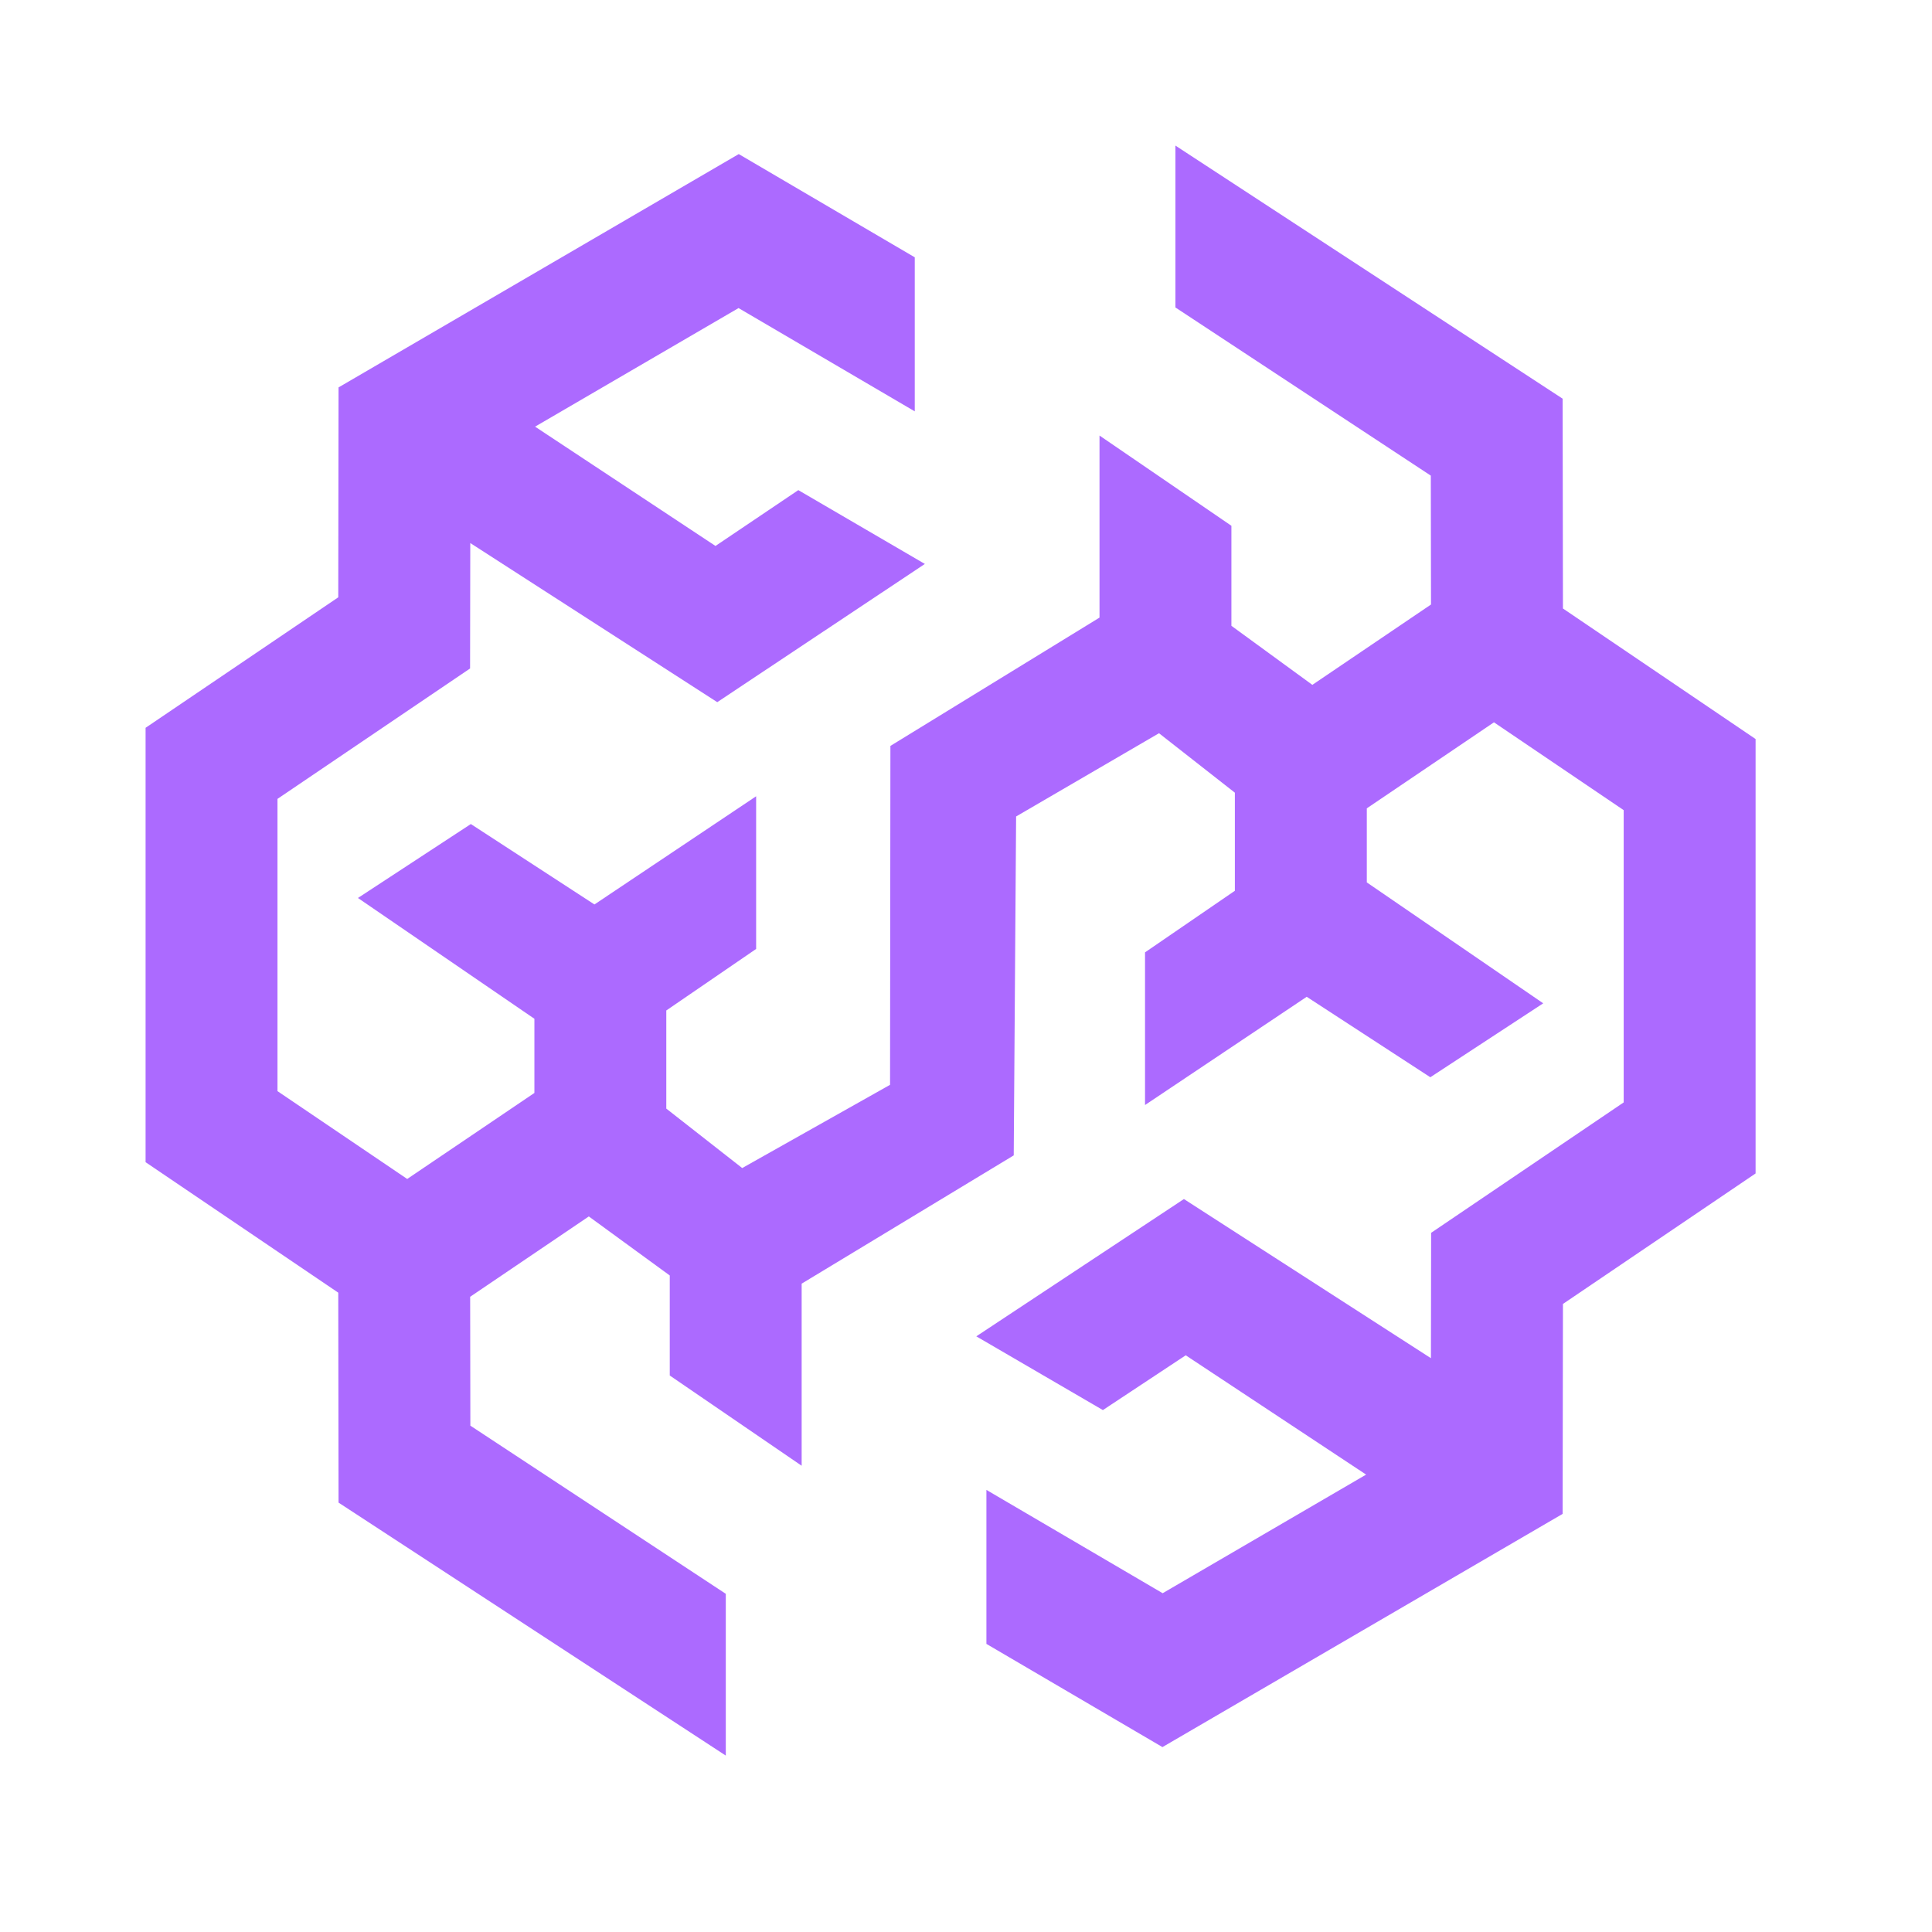
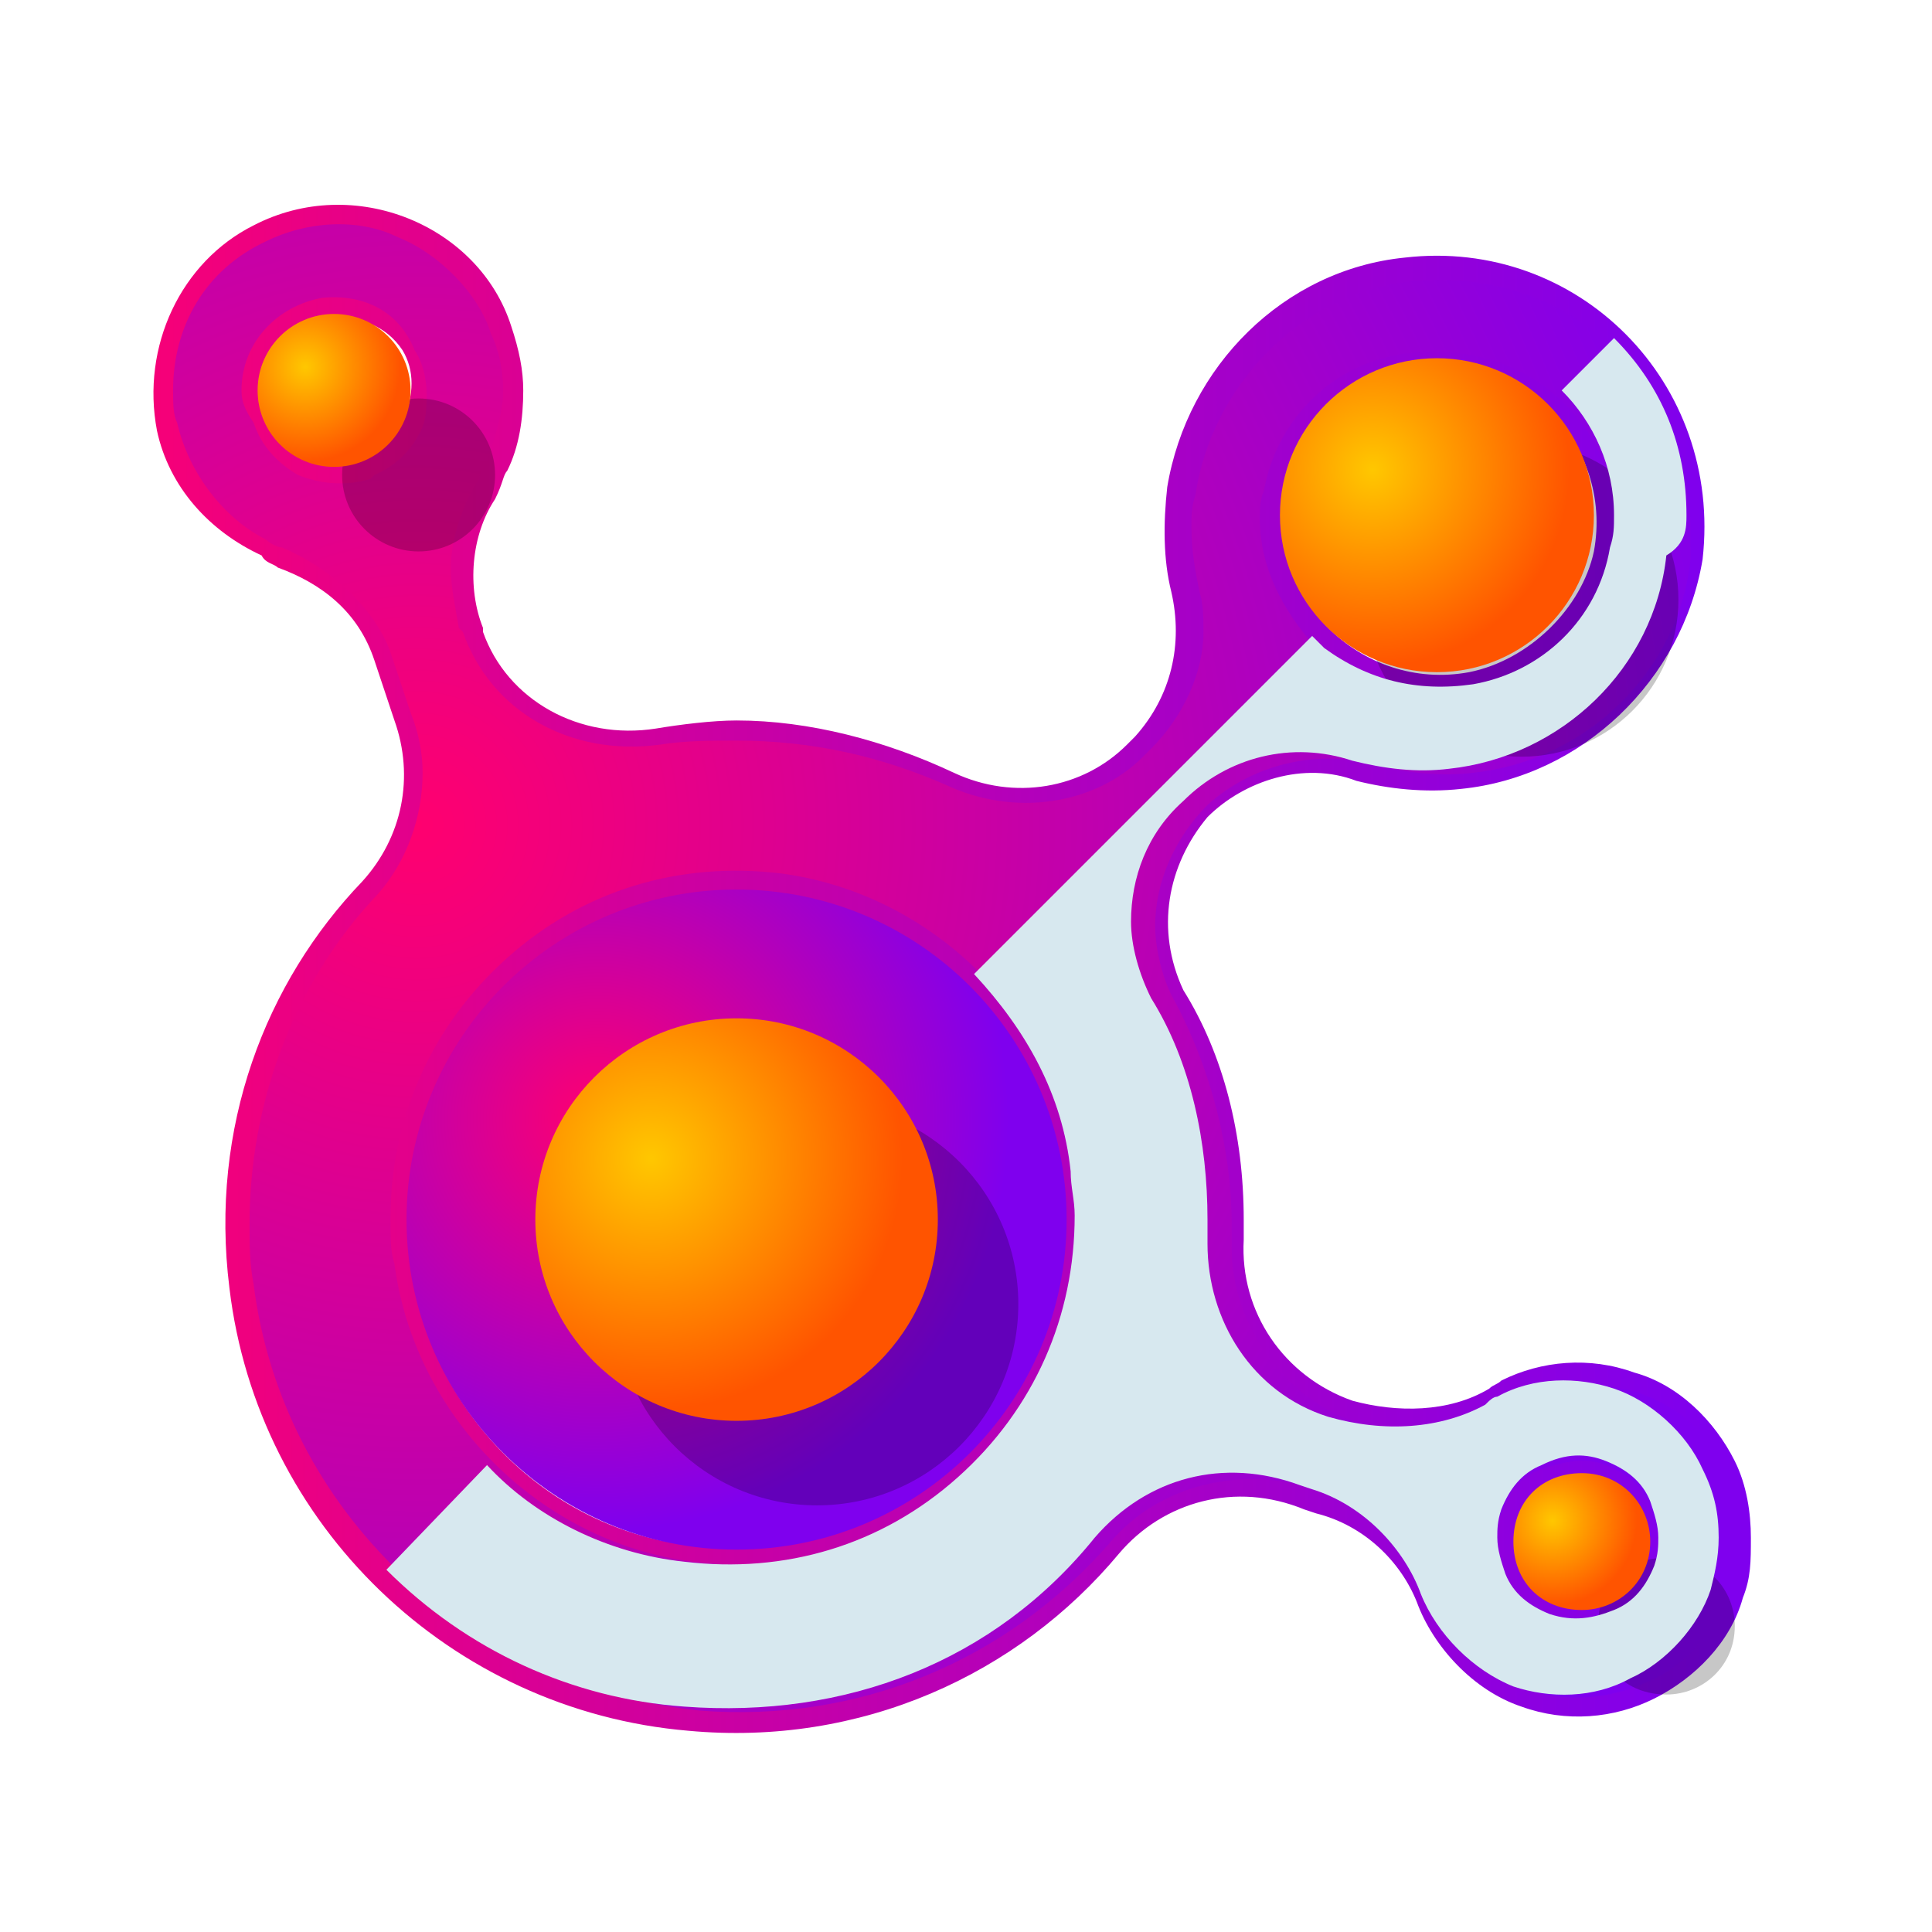
- <svg xmlns="http://www.w3.org/2000/svg" width="48" height="48" viewBox="0 0 48 48">
-   <polygon fill="#AC6AFF" points="38.831 15.118 38.823 9.905 29.203 3.617 29.203 7.639 35.548 11.817 35.553 15.019 32.605 17.015 30.594 15.548 30.594 13.063 27.317 10.821 27.317 15.344 22.122 18.532 22.113 26.952 18.44 29.02 16.554 27.543 16.554 25.105 18.786 23.576 18.786 23.556 18.786 19.783 14.769 22.471 11.698 20.473 8.893 22.31 13.277 25.311 13.277 27.154 10.117 29.291 6.894 27.109 6.894 19.848 11.679 16.608 11.684 13.492 17.82 17.445 22.978 14.011 19.834 12.177 17.776 13.564 13.294 10.6 18.349 7.654 22.727 10.22 22.727 6.393 18.354 3.828 8.411 9.625 8.404 14.84 3.617 18.082 3.617 28.874 8.404 32.116 8.411 37.332 18.032 43.617 18.032 39.598 11.686 35.42 11.681 32.218 14.629 30.222 16.64 31.689 16.64 34.174 19.917 36.416 19.917 31.892 25.186 28.705 25.245 20.285 28.795 18.217 30.68 19.694 30.68 22.131 28.448 23.661 28.448 23.68 28.448 27.454 32.465 24.765 35.536 26.764 38.341 24.927 33.958 21.923 33.958 20.083 37.117 17.946 40.34 20.128 40.34 27.389 35.556 30.629 35.551 33.744 29.414 29.79 24.256 33.201 27.401 35.033 29.459 33.672 33.941 36.636 28.886 39.583 24.507 37.016 24.507 40.842 28.881 43.406 38.823 37.612 38.831 32.396 43.617 29.154 43.617 18.361" />
+ <svg xmlns="http://www.w3.org/2000/svg" version="1.1" id="Layer_1" x="0px" y="0px" viewBox="0 0 48 48" style="enable-background:new 0 0 48 48;" xml:space="preserve">
+   <style type="text/css">
+ 	.st0{fill:url(#SVGID_1_);}
+ 	.st1{fill:url(#SVGID_2_);}
+ 	.st2{fill:url(#SVGID_3_);}
+ 	.st3{opacity:0.22;}
+ 	.st4{fill:url(#SVGID_4_);}
+ 	.st5{fill:url(#SVGID_5_);}
+ 	.st6{fill:url(#SVGID_6_);}
+ 	.st7{fill:url(#SVGID_7_);}
+ 	.st8{fill:#D7E8EF;}
+ </style>
+   <g>
+     <linearGradient id="SVGID_1_" gradientUnits="userSpaceOnUse" x1="-1524.222" y1="-1503.441" x2="-1524.222" y2="-1544.93" gradientTransform="matrix(0 1 -1 0 -1502.554 1548.281)">
+       <stop offset="0" style="stop-color:#FF006F" />
+       <stop offset="1" style="stop-color:#7F00EE" />
+     </linearGradient>
+     <path class="st0" d="M35.2,39.8c0.4,1.1,1.4,2.2,2.6,2.6c1.1,0.4,2.3,0.3,3.3-0.2c1-0.5,1.9-1.4,2.2-2.5c0.2-0.5,0.2-0.9,0.2-1.5   c0-0.6-0.1-1.3-0.4-1.9c-0.5-1-1.4-1.9-2.5-2.2c-1.1-0.4-2.3-0.3-3.3,0.2c-0.1,0.1-0.2,0.1-0.3,0.2c-1,0.6-2.3,0.6-3.4,0.3l0,0   c-1.7-0.6-2.8-2.2-2.7-4c0-0.2,0-0.3,0-0.5c0-2.1-0.5-4.1-1.5-5.7c-0.7-1.5-0.4-3.1,0.6-4.3l0,0c0.9-0.9,2.4-1.4,3.7-0.9   c0.8,0.2,1.7,0.3,2.6,0.2c3-0.3,5.5-2.7,6-5.7c0.5-4.4-3.1-8-7.4-7.5c-3,0.3-5.4,2.7-5.9,5.7c-0.1,0.9-0.1,1.8,0.1,2.6   c0.3,1.3,0,2.6-0.9,3.6l-0.2,0.2c-1.1,1.1-2.8,1.4-4.3,0.7c-1.7-0.8-3.6-1.3-5.4-1.3c-0.6,0-1.4,0.1-2,0.2   c-1.9,0.3-3.7-0.7-4.3-2.4v-0.1c-0.4-1-0.3-2.3,0.3-3.2c0.2-0.4,0.2-0.6,0.3-0.7c0.3-0.6,0.4-1.3,0.4-2c0-0.5-0.1-1-0.3-1.6   c-0.8-2.5-3.9-3.8-6.4-2.5c-1.8,0.9-2.8,3-2.4,5.1c0.3,1.4,1.3,2.5,2.6,3.1C6.6,14,6.8,14,6.9,14.1c1.1,0.4,2,1.1,2.4,2.3l0.5,1.5   c0.5,1.4,0.2,2.9-0.8,4C6.6,24.4,5.2,28,5.7,32c0.7,5.9,5.5,10.5,11.4,11c4.3,0.4,8.2-1.4,10.7-4.4c1.1-1.3,2.9-1.8,4.6-1.1   l0.3,0.1C33.9,37.9,34.8,38.8,35.2,39.8z M7.6,11.4c-0.4-0.2-0.7-0.5-0.9-1c-0.1-0.2-0.1-0.4-0.1-0.6c0-0.8,0.6-1.7,1.6-1.8   C8.9,7.8,9.6,8.1,10,8.7c0.3,0.5,0.3,1.1,0,1.8c-0.2,0.3-0.5,0.6-0.9,0.8H9C8.6,11.6,8,11.6,7.6,11.4z M36.5,16.7   c-2.7,0.5-5.1-1.9-4.6-4.6c0.3-1.5,1.6-2.7,3.1-3c2.7-0.5,5.1,1.9,4.6,4.6C39.3,15.1,38,16.4,36.5,16.7z M26.3,29.3   c0.6,5.2-3.8,9.7-9.1,9.1c-3.6-0.4-6.5-3.3-7-7c-0.6-5.2,3.8-9.7,9.1-9.1C22.9,22.8,25.8,25.7,26.3,29.3z M38.8,39.8   c-0.4-0.1-0.7-0.4-0.9-0.8c-0.1-0.2-0.1-0.4-0.1-0.6c0-0.2,0-0.3,0.1-0.5c0.1-0.4,0.4-0.7,0.8-0.9c0.4-0.2,0.8-0.2,1.1-0.1   c0.4,0.1,0.7,0.4,0.9,0.8c0.2,0.4,0.2,0.8,0.1,1.1c-0.1,0.4-0.4,0.7-0.8,0.9C39.6,39.9,39.2,39.9,38.8,39.8z" />
+     <radialGradient id="SVGID_2_" cx="-1527.78" cy="-1512.904" r="33.836" gradientTransform="matrix(0 1 -1 0 -1502.554 1548.281)" gradientUnits="userSpaceOnUse">
+       <stop offset="0" style="stop-color:#FF006F" />
+       <stop offset="1" style="stop-color:#7F00EE" />
+     </radialGradient>
+     <path class="st1" d="M42.9,39.6c-0.3,0.9-1,1.8-2,2.2C40,42.2,39,42.3,38,42c-1-0.4-2-1.3-2.3-2.3c-0.4-1.3-1.5-2.2-2.7-2.6   L32.7,37c-1.9-0.6-3.9-0.1-5.1,1.3c-2.6,3-6.3,4.5-10.2,4.2C11.6,41.9,7,37.5,6.3,31.9c-0.1-0.5-0.1-1-0.1-1.5c0-3,1.1-6,3.2-8.2   c0.7-0.8,1.1-1.9,1.1-3c0-0.5-0.1-1-0.3-1.5l-0.5-1.5c-0.4-1.1-1.5-2.1-2.7-2.6c-0.1,0-0.3-0.1-0.4-0.2c-1-0.5-1.9-1.6-2.2-2.9   C4.3,10.3,4.3,10,4.3,9.7c0-1.6,0.8-3,2.3-3.7c1-0.5,2.3-0.6,3.3-0.1c1,0.4,2,1.4,2.3,2.4c0.2,0.4,0.3,0.9,0.3,1.4   c0,0.6-0.2,1.1-0.4,1.8c-0.1,0.1-0.2,0.3-0.2,0.4c-0.4,0.6-0.7,1.5-0.7,2.2c0,0.5,0.1,0.9,0.2,1.5l0.1,0.1c0.7,2,2.7,3.1,4.9,2.8   c0.6-0.1,1.3-0.1,1.9-0.1c1.9,0,3.6,0.4,5.2,1.1c1.7,0.8,3.7,0.5,4.9-0.7l0.2-0.2c0.8-0.8,1.3-1.9,1.3-2.9c0-0.3,0-0.7-0.1-1   c-0.1-0.5-0.2-1-0.2-1.6c0-0.3,0-0.5,0.1-0.8c0.4-2.7,2.6-5,5.3-5.3c1.8-0.2,3.6,0.3,4.9,1.5s2.1,2.8,2.1,4.6c0,0.3,0,0.5,0,0.8   c-0.3,2.8-2.6,5-5.4,5.3c-0.8,0.1-1.7,0-2.4-0.2c-1.5-0.4-3.1,0-4.2,1c-0.8,0.8-1.3,1.9-1.3,3c0,0.6,0.2,1.4,0.5,1.9   c0.9,1.7,1.4,3.7,1.4,5.5c0,0.1,0,0.3,0,0.4s0,0.1,0,0.2c0,1.9,1.3,3.7,3,4.3c1.4,0.5,2.7,0.3,3.9-0.3c0.1-0.1,0.2-0.1,0.3-0.2   c0.9-0.4,2-0.5,2.9-0.2c0.9,0.3,1.8,1,2.2,2c0.2,0.5,0.4,1,0.4,1.7C43.2,38.8,43,39.2,42.9,39.6z M37.4,39.2c0.2,0.5,0.6,0.8,1.1,1   c0.5,0.2,1,0.1,1.6-0.1c0.5-0.2,0.8-0.6,1-1.1c0.1-0.2,0.1-0.4,0.1-0.7s-0.1-0.6-0.2-0.9c-0.2-0.5-0.6-0.8-1.1-1s-1-0.1-1.6,0.1   s-0.8,0.6-1,1.1c-0.1,0.2-0.1,0.4-0.1,0.7C37.2,38.6,37.3,39,37.4,39.2z M32.9,16.3c1,0.8,2.3,1.1,3.7,0.9c1.8-0.3,3.1-1.7,3.4-3.4   c0.1-0.3,0.1-0.5,0.1-0.8c0-1.4-0.6-2.5-1.6-3.3c-1-0.8-2.3-1.1-3.7-0.9c-1.8,0.3-3.1,1.7-3.4,3.4c-0.1,0.2-0.1,0.5-0.1,0.7   C31.3,14.2,32,15.4,32.9,16.3z M9.8,31.4c0.5,3.8,3.6,6.9,7.4,7.4c2.5,0.3,4.9-0.4,6.8-2.1c1.9-1.7,2.9-4,2.9-6.5   c0-0.4,0-0.7-0.1-1.1c-0.5-3.8-3.6-6.9-7.4-7.4c-2.5-0.3-4.9,0.4-6.8,2.1s-2.9,4-2.9,6.5C9.7,30.7,9.7,31.1,9.8,31.4z M6.3,10.5   c0.2,0.6,0.6,1,1.1,1.3c0.5,0.2,1.1,0.3,1.8,0.1l0,0l0.1-0.1c0.5-0.2,0.9-0.6,1.1-1c0.2-0.3,0.2-0.7,0.2-1c0-0.4-0.1-0.8-0.3-1.1   C9.9,7.7,9,7.3,8,7.4C6.9,7.6,6,8.5,6,9.7C6,10,6.1,10.2,6.3,10.5z" />
+     <radialGradient id="SVGID_3_" cx="-1520.46" cy="-1517.398" r="10.216" gradientTransform="matrix(0 1 -1 0 -1502.554 1548.281)" gradientUnits="userSpaceOnUse">
+       <stop offset="0" style="stop-color:#FF006F" />
+       <stop offset="1" style="stop-color:#7F00EE" />
+     </radialGradient>
+     <circle class="st2" cx="18.3" cy="30.3" r="8.2" />
+     <g>
+       <g class="st3">
+         <ellipse cx="20.3" cy="32.4" rx="5" ry="5" />
+       </g>
+       <g>
+         <radialGradient id="SVGID_4_" cx="-1519.487" cy="-1518.726" r="6.247" gradientTransform="matrix(0 1 -1 0 -1502.554 1548.281)" gradientUnits="userSpaceOnUse">
+           <stop offset="0" style="stop-color:#FFC700" />
+           <stop offset="1" style="stop-color:#FF5400" />
+         </radialGradient>
+         <circle class="st4" cx="18.3" cy="30.3" r="5" />
+       </g>
+     </g>
+     <g>
+       <g class="st3">
+         <path d="M41.4,42.1c0.9,0,1.7-0.7,1.7-1.7c0-0.9-0.7-1.7-1.7-1.7s-1.7,0.7-1.7,1.7C39.7,41.4,40.4,42.1,41.4,42.1z" />
+       </g>
+       <g>
+         <radialGradient id="SVGID_5_" cx="-1510.497" cy="-1541.12" r="2.099" gradientTransform="matrix(0 1 -1 0 -1502.554 1548.281)" gradientUnits="userSpaceOnUse">
+           <stop offset="0" style="stop-color:#FFC700" />
+           <stop offset="1" style="stop-color:#FF5400" />
+         </radialGradient>
+         <path class="st5" d="M39.3,40c0.9,0,1.7-0.7,1.7-1.7c0-0.9-0.7-1.7-1.7-1.7s-1.7,0.7-1.7,1.7C37.6,39.3,38.3,40,39.3,40z" />
+       </g>
+     </g>
+     <g>
+       <g class="st3">
+         <circle cx="10.4" cy="11.8" r="1.9" />
+       </g>
+       <g>
+         <radialGradient id="SVGID_6_" cx="-1539.159" cy="-1510.131" r="2.358" gradientTransform="matrix(0 1 -1 0 -1502.554 1548.281)" gradientUnits="userSpaceOnUse">
+           <stop offset="0" style="stop-color:#FFC700" />
+           <stop offset="1" style="stop-color:#FF5400" />
+         </radialGradient>
+         <circle class="st6" cx="8.3" cy="9.7" r="1.9" />
+       </g>
+     </g>
+     <g>
+       <g class="st3">
+         <circle cx="37.8" cy="14.9" r="3.9" />
+       </g>
+       <g>
+         <radialGradient id="SVGID_7_" cx="-1536.603" cy="-1536.654" r="4.885" gradientTransform="matrix(0 1 -1 0 -1502.554 1548.281)" gradientUnits="userSpaceOnUse">
+           <stop offset="0" style="stop-color:#FFC700" />
+           <stop offset="1" style="stop-color:#FF5400" />
+         </radialGradient>
+         <circle class="st7" cx="35.7" cy="12.8" r="3.9" />
+       </g>
+     </g>
+     <path class="st8" d="M41.9,12.8c0-1.7-0.6-3.2-1.8-4.4l-1.3,1.3c0.8,0.8,1.3,1.9,1.3,3.1c0,0.3,0,0.5-0.1,0.8   c-0.3,1.8-1.7,3.1-3.4,3.4c-1.4,0.2-2.6-0.1-3.7-0.9c-0.1-0.1-0.2-0.2-0.3-0.3l-8.4,8.4c1.3,1.4,2.2,3,2.4,4.9   c0,0.4,0.1,0.7,0.1,1.1c0,2.5-1,4.8-2.9,6.5s-4.3,2.4-6.8,2.1c-1.9-0.2-3.7-1.1-4.9-2.4L9.6,39c2,2,4.6,3.2,7.4,3.4   c4,0.3,7.7-1.1,10.2-4.2c1.3-1.5,3.2-2,5.1-1.3l0.3,0.1c1.3,0.4,2.3,1.5,2.7,2.6c0.4,1,1.3,1.9,2.3,2.3c0.9,0.3,2,0.3,2.9-0.2   c0.9-0.4,1.7-1.3,2-2.2c0.1-0.4,0.2-0.8,0.2-1.3c0-0.6-0.1-1.1-0.4-1.7c-0.4-0.9-1.3-1.7-2.2-2c-0.9-0.3-2-0.3-2.9,0.2   c-0.1,0-0.2,0.1-0.3,0.2c-1.1,0.6-2.5,0.7-3.9,0.3c-1.9-0.6-3-2.4-3-4.3c0-0.1,0-0.1,0-0.2s0-0.3,0-0.4c0-1.9-0.4-3.9-1.4-5.5   c-0.3-0.6-0.5-1.3-0.5-1.9c0-1.1,0.4-2.2,1.3-3c1.1-1.1,2.7-1.5,4.2-1c0.8,0.2,1.6,0.3,2.4,0.2c2.8-0.3,5.1-2.5,5.4-5.3   C41.9,13.5,41.9,13.1,41.9,12.8z M39.9,36.3c0.5,0.2,0.9,0.5,1.1,1c0.1,0.3,0.2,0.6,0.2,0.9c0,0.2,0,0.4-0.1,0.7   c-0.2,0.5-0.5,0.9-1,1.1c-0.5,0.2-1,0.3-1.6,0.1c-0.5-0.2-0.9-0.5-1.1-1c-0.1-0.3-0.2-0.6-0.2-0.9c0-0.2,0-0.4,0.1-0.7   c0.2-0.5,0.5-0.9,1-1.1C38.9,36.1,39.4,36.1,39.9,36.3z" />
+   </g>
</svg>
